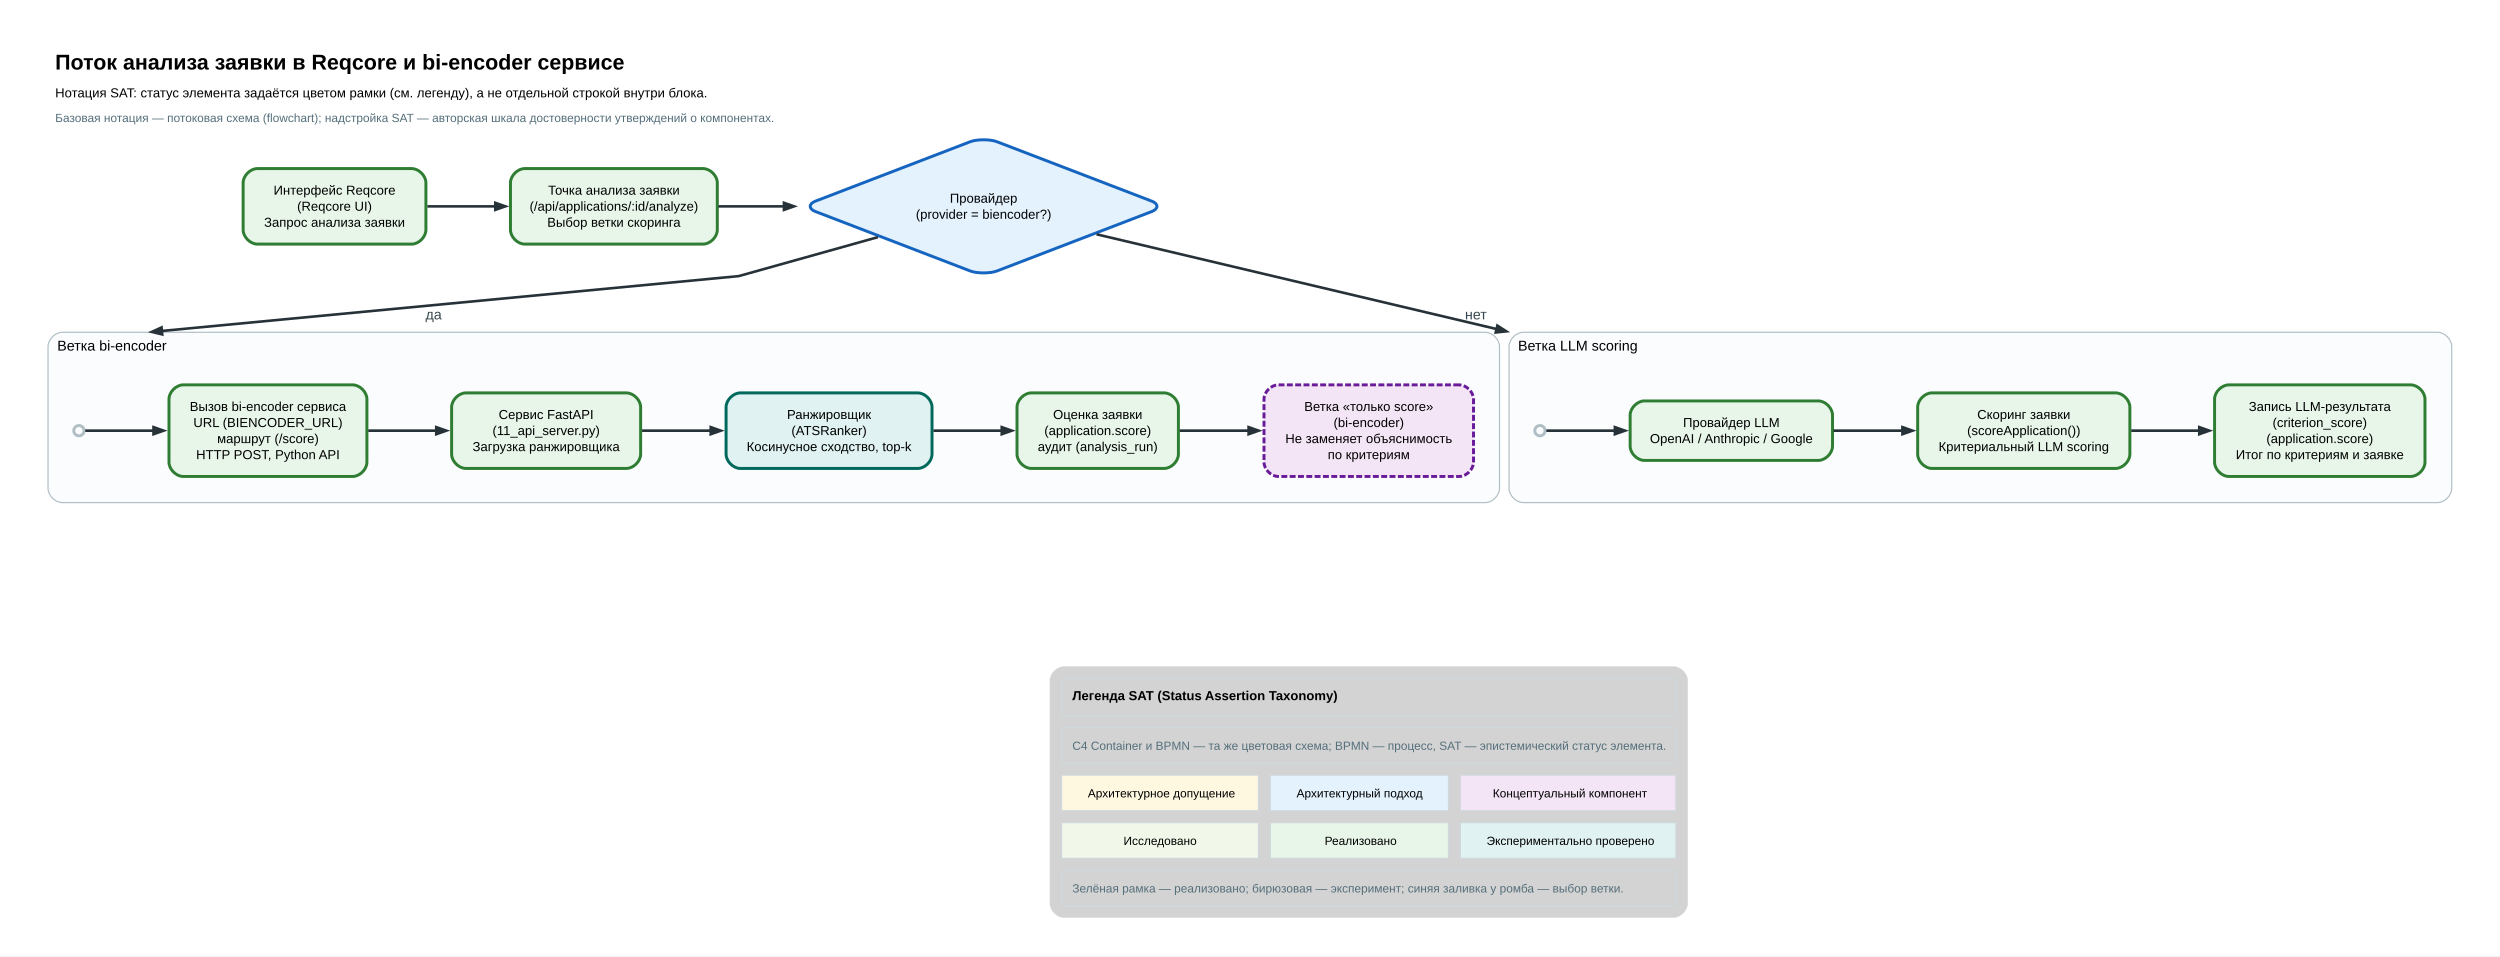
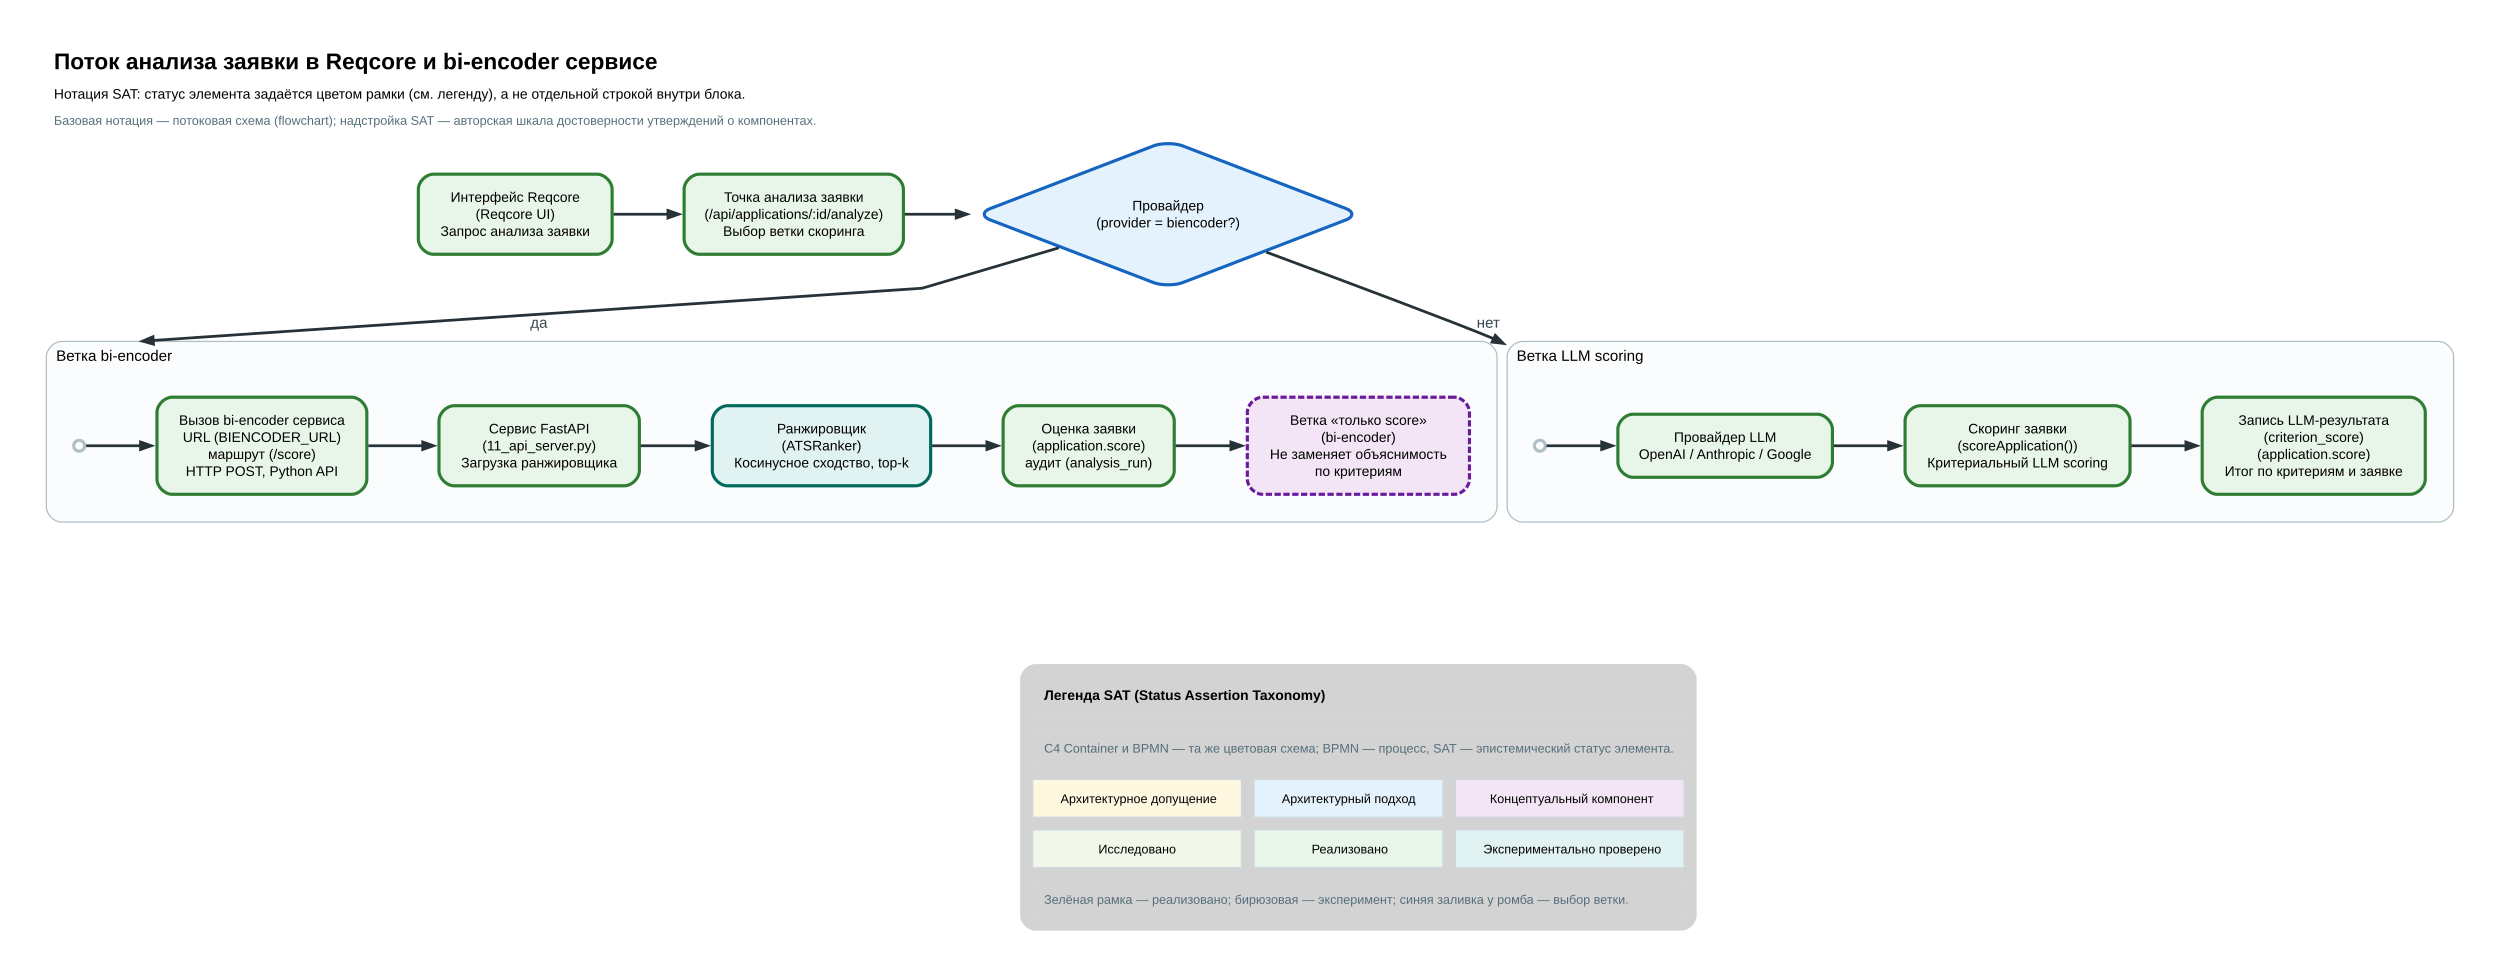
- <svg xmlns="http://www.w3.org/2000/svg" width="2804pt" height="1073pt" viewBox="0.00 0.00 2804.00 1073.00">
-   <g id="graph0" class="graph" transform="scale(1.33333 1.33333) rotate(0) translate(32.4 772.02)">
-     <polygon fill="#ffffff" stroke="none" points="-32.4,32.4 -32.4,-772.02 2070.4,-772.02 2070.4,32.4 -32.4,32.4" />
-     <text xml:space="preserve" text-anchor="start" x="14" y="-713.52" font-family="Arial" font-weight="bold" font-size="18.00">Поток анализа заявки в Reqcore и bi-encoder сервисе</text>
-     <text xml:space="preserve" text-anchor="start" x="14" y="-690.12" font-family="Arial" font-size="11.00">Нотация SAT: статус элемента задаётся цветом рамки (см. легенду), а не отдельной строкой внутри блока.</text>
-     <text xml:space="preserve" text-anchor="start" x="14" y="-669.37" font-family="Arial" font-size="10.00" fill="#546e7a">Базовая нотация — потоковая схема (flowchart); надстройка SAT — авторская шкала достоверности утверждений о компонентах.</text>
+ <svg xmlns="http://www.w3.org/2000/svg" width="960pt" height="371pt" viewBox="0.00 0.00 960.00 371.00">
+   <g id="graph0" class="graph" transform="scale(0.483969 0.483969) rotate(0) translate(28.8 738.42)">
+     <polygon fill="#ffffff" stroke="none" points="-28.8,28.8 -28.8,-738.42 1954.8,-738.42 1954.8,28.8 -28.8,28.8" />
+     <text xml:space="preserve" text-anchor="start" x="14" y="-683.52" font-family="Arial" font-weight="bold" font-size="18.00">Поток анализа заявки в Reqcore и bi-encoder сервисе</text>
+     <text xml:space="preserve" text-anchor="start" x="14" y="-660.12" font-family="Arial" font-size="11.00">Нотация SAT: статус элемента задаётся цветом рамки (см. легенду), а не отдельной строкой внутри блока.</text>
+     <text xml:space="preserve" text-anchor="start" x="14" y="-639.37" font-family="Arial" font-size="10.00" fill="#546e7a">Базовая нотация — потоковая схема (flowchart); надстройка SAT — авторская шкала достоверности утверждений о компонентах.</text>
    <g id="clust2" class="cluster">
-       <path fill="#fafcfd" stroke="#b0bec5" d="M20,-349.22C20,-349.22 1217,-349.22 1217,-349.22 1223,-349.22 1229,-355.22 1229,-361.22 1229,-361.22 1229,-480.51 1229,-480.51 1229,-486.51 1223,-492.51 1217,-492.51 1217,-492.51 20,-492.51 20,-492.51 14,-492.51 8,-486.51 8,-480.51 8,-480.51 8,-361.22 8,-361.22 8,-355.22 14,-349.22 20,-349.22" />
-       <text xml:space="preserve" text-anchor="middle" x="61.75" y="-477.11" font-family="Arial" font-size="12.00">Ветка bi-encoder</text>
+       <path fill="#fafcfd" stroke="#b0bec5" d="M20,-324.22C20,-324.22 1147,-324.22 1147,-324.22 1153,-324.22 1159,-330.22 1159,-336.22 1159,-336.22 1159,-455.51 1159,-455.51 1159,-461.51 1153,-467.51 1147,-467.51 1147,-467.51 20,-467.51 20,-467.51 14,-467.51 8,-461.51 8,-455.51 8,-455.51 8,-336.22 8,-336.22 8,-330.22 14,-324.22 20,-324.22" />
+       <text xml:space="preserve" text-anchor="middle" x="61.75" y="-452.11" font-family="Arial" font-size="12.00">Ветка bi-encoder</text>
    </g>
    <g id="clust4" class="cluster">
-       <path fill="#fafcfd" stroke="#b0bec5" d="M1249,-349.22C1249,-349.22 2018,-349.22 2018,-349.22 2024,-349.22 2030,-355.22 2030,-361.22 2030,-361.22 2030,-480.51 2030,-480.51 2030,-486.51 2024,-492.51 2018,-492.51 2018,-492.51 1249,-492.51 1249,-492.51 1243,-492.51 1237,-486.51 1237,-480.51 1237,-480.51 1237,-361.22 1237,-361.22 1237,-355.22 1243,-349.22 1249,-349.22" />
-       <text xml:space="preserve" text-anchor="middle" x="1294.88" y="-477.11" font-family="Arial" font-size="12.00">Ветка LLM scoring</text>
+       <path fill="#fafcfd" stroke="#b0bec5" d="M1179,-324.22C1179,-324.22 1906,-324.22 1906,-324.22 1912,-324.22 1918,-330.22 1918,-336.22 1918,-336.22 1918,-455.51 1918,-455.51 1918,-461.51 1912,-467.51 1906,-467.51 1906,-467.51 1179,-467.51 1179,-467.51 1173,-467.51 1167,-461.51 1167,-455.51 1167,-455.51 1167,-336.22 1167,-336.22 1167,-330.22 1173,-324.22 1179,-324.22" />
+       <text xml:space="preserve" text-anchor="middle" x="1224.88" y="-452.11" font-family="Arial" font-size="12.00">Ветка LLM scoring</text>
    </g>
    <g id="node1" class="node">
-       <path fill="#e8f5e9" stroke="#2e7d32" stroke-width="2.5" d="M313.88,-630.21C313.88,-630.21 184.12,-630.21 184.12,-630.21 178.12,-630.21 172.12,-624.21 172.12,-618.21 172.12,-618.21 172.12,-578.67 172.12,-578.67 172.12,-572.67 178.12,-566.67 184.12,-566.67 184.12,-566.67 313.88,-566.67 313.88,-566.67 319.88,-566.67 325.88,-572.67 325.88,-578.67 325.88,-578.67 325.88,-618.21 325.88,-618.21 325.88,-624.21 319.88,-630.21 313.88,-630.21" />
-       <text xml:space="preserve" text-anchor="middle" x="249" y="-608.24" font-family="Arial" font-size="11.00">Интерфейс Reqcore</text>
-       <text xml:space="preserve" text-anchor="middle" x="249" y="-594.74" font-family="Arial" font-size="11.00">(Reqcore UI)</text>
-       <text xml:space="preserve" text-anchor="middle" x="249" y="-581.24" font-family="Arial" font-size="11.00">Запрос анализа заявки</text>
+       <path fill="#e8f5e9" stroke="#2e7d32" stroke-width="2.5" d="M444.88,-600.21C444.88,-600.21 315.12,-600.21 315.12,-600.21 309.12,-600.21 303.12,-594.21 303.12,-588.21 303.12,-588.21 303.12,-548.67 303.12,-548.67 303.12,-542.67 309.12,-536.67 315.12,-536.67 315.12,-536.67 444.88,-536.67 444.88,-536.67 450.88,-536.67 456.88,-542.67 456.88,-548.67 456.88,-548.67 456.88,-588.21 456.88,-588.21 456.88,-594.21 450.88,-600.21 444.88,-600.21" />
+       <text xml:space="preserve" text-anchor="middle" x="380" y="-578.24" font-family="Arial" font-size="11.00">Интерфейс Reqcore</text>
+       <text xml:space="preserve" text-anchor="middle" x="380" y="-564.74" font-family="Arial" font-size="11.00">(Reqcore UI)</text>
+       <text xml:space="preserve" text-anchor="middle" x="380" y="-551.24" font-family="Arial" font-size="11.00">Запрос анализа заявки</text>
    </g>
    <g id="node2" class="node">
-       <path fill="#e8f5e9" stroke="#2e7d32" stroke-width="2.5" d="M559,-630.21C559,-630.21 409,-630.21 409,-630.21 403,-630.21 397,-624.21 397,-618.21 397,-618.21 397,-578.67 397,-578.67 397,-572.67 403,-566.67 409,-566.67 409,-566.67 559,-566.67 559,-566.67 565,-566.67 571,-572.67 571,-578.67 571,-578.67 571,-618.21 571,-618.21 571,-624.21 565,-630.21 559,-630.21" />
-       <text xml:space="preserve" text-anchor="middle" x="484" y="-608.24" font-family="Arial" font-size="11.00">Точка анализа заявки</text>
-       <text xml:space="preserve" text-anchor="middle" x="484" y="-594.74" font-family="Arial" font-size="11.00">(/api/applications/:id/analyze)</text>
-       <text xml:space="preserve" text-anchor="middle" x="484" y="-581.24" font-family="Arial" font-size="11.00">Выбор ветки скоринга</text>
+       <path fill="#e8f5e9" stroke="#2e7d32" stroke-width="2.5" d="M676,-600.21C676,-600.21 526,-600.21 526,-600.21 520,-600.21 514,-594.21 514,-588.21 514,-588.21 514,-548.67 514,-548.67 514,-542.67 520,-536.67 526,-536.67 526,-536.67 676,-536.67 676,-536.67 682,-536.67 688,-542.67 688,-548.67 688,-548.67 688,-588.21 688,-588.21 688,-594.21 682,-600.21 676,-600.21" />
+       <text xml:space="preserve" text-anchor="middle" x="601" y="-578.24" font-family="Arial" font-size="11.00">Точка анализа заявки</text>
+       <text xml:space="preserve" text-anchor="middle" x="601" y="-564.74" font-family="Arial" font-size="11.00">(/api/applications/:id/analyze)</text>
+       <text xml:space="preserve" text-anchor="middle" x="601" y="-551.24" font-family="Arial" font-size="11.00">Выбор ветки скоринга</text>
    </g>
    <g id="edge1" class="edge">
-       <path fill="none" stroke="#263238" stroke-width="2.2" d="M327.11,-598.44C327.26,-598.44 327.33,-598.44 327.33,-598.44 327.33,-598.44 361.06,-598.44 384.25,-598.44" />
-       <polygon fill="#263238" stroke="#263238" stroke-width="2.2" points="384.23,-601.42 392.73,-598.44 384.23,-595.47 384.23,-601.42" />
+       <path fill="none" stroke="#263238" stroke-width="2.2" d="M458.05,-568.44C466.5,-568.44 485.58,-568.44 501.58,-568.44" />
+       <polygon fill="#263238" stroke="#263238" stroke-width="2.2" points="501.17,-571.42 509.67,-568.44 501.17,-565.47 501.17,-571.42" />
    </g>
    <g id="node3" class="node">
-       <path fill="#e3f2fd" stroke="#1565c0" stroke-width="2.5" d="M783.8,-652.82C783.8,-652.82 653.38,-602.74 653.38,-602.74 647.78,-600.59 647.78,-596.29 653.38,-594.14 653.38,-594.14 783.8,-544.06 783.8,-544.06 789.4,-541.91 800.6,-541.91 806.2,-544.06 806.2,-544.06 936.62,-594.14 936.62,-594.14 942.22,-596.29 942.22,-600.59 936.62,-602.74 936.62,-602.74 806.2,-652.82 806.2,-652.82 800.6,-654.97 789.4,-654.97 783.8,-652.82" />
-       <text xml:space="preserve" text-anchor="middle" x="795" y="-601.49" font-family="Arial" font-size="11.00">Провайдер</text>
-       <text xml:space="preserve" text-anchor="middle" x="795" y="-587.99" font-family="Arial" font-size="11.00">(provider = biencoder?)</text>
+       <path fill="#e3f2fd" stroke="#1565c0" stroke-width="2.5" d="M886.8,-622.82C886.8,-622.82 756.38,-572.74 756.38,-572.74 750.78,-570.59 750.78,-566.29 756.38,-564.14 756.38,-564.14 886.8,-514.06 886.8,-514.06 892.4,-511.91 903.6,-511.91 909.2,-514.06 909.2,-514.06 1039.62,-564.14 1039.62,-564.14 1045.22,-566.29 1045.22,-570.59 1039.62,-572.74 1039.62,-572.74 909.2,-622.82 909.2,-622.82 903.6,-624.97 892.4,-624.97 886.8,-622.82" />
+       <text xml:space="preserve" text-anchor="middle" x="898" y="-571.49" font-family="Arial" font-size="11.00">Провайдер</text>
+       <text xml:space="preserve" text-anchor="middle" x="898" y="-557.99" font-family="Arial" font-size="11.00">(provider = biencoder?)</text>
    </g>
    <g id="edge2" class="edge">
-       <path fill="none" stroke="#263238" stroke-width="2.2" d="M571.92,-598.44C581.39,-598.44 587.67,-598.44 587.67,-598.44 587.67,-598.44 606,-598.44 627.24,-598.44" />
-       <polygon fill="#263238" stroke="#263238" stroke-width="2.2" points="627.06,-601.42 635.56,-598.44 627.06,-595.47 627.06,-601.42" />
+       <path fill="none" stroke="#263238" stroke-width="2.2" d="M689.03,-568.44C695.76,-568.44 700,-568.44 700,-568.44 700,-568.44 713.33,-568.44 730.2,-568.44" />
+       <polygon fill="#263238" stroke="#263238" stroke-width="2.2" points="729.87,-571.42 738.37,-568.44 729.87,-565.47 729.87,-571.42" />
    </g>
    <g id="node4" class="node">
-       <ellipse fill="#fafcfd" stroke="#b0bec5" stroke-width="2.5" cx="34" cy="-409.74" rx="4.32" ry="4.32" />
+       <ellipse fill="#fafcfd" stroke="#b0bec5" stroke-width="2.5" cx="34" cy="-384.74" rx="4.32" ry="4.32" />
    </g>
    <g id="edge11" class="edge">
-       <path fill="none" stroke="#263238" stroke-width="2.2" d="M706.14,-572.56C650.39,-556.95 589,-539.76 589,-539.76 589,-539.76 177.29,-500.62 103.31,-493.59" />
-       <polygon fill="#263238" stroke="#263238" stroke-width="2.2" points="104.06,-490.67 95.31,-492.83 103.5,-496.59 104.06,-490.67" />
-       <text xml:space="preserve" text-anchor="middle" x="332.35" y="-503.36" font-family="Arial" font-size="12.00" fill="#37474f">да</text>
+       <path fill="none" stroke="#263238" stroke-width="2.2" d="M811.33,-541.8C759.25,-526.4 703,-509.76 703,-509.76 703,-509.76 177.75,-474.08 92.6,-468.3" />
+       <polygon fill="#263238" stroke="#263238" stroke-width="2.2" points="93,-465.34 84.32,-467.74 92.6,-471.28 93,-465.34" />
+       <text xml:space="preserve" text-anchor="middle" x="398.75" y="-478.36" font-family="Arial" font-size="12.00" fill="#37474f">да</text>
    </g>
    <g id="node10" class="node">
-       <ellipse fill="#fafcfd" stroke="#b0bec5" stroke-width="2.5" cx="1263" cy="-409.74" rx="4.32" ry="4.32" />
+       <ellipse fill="#fafcfd" stroke="#b0bec5" stroke-width="2.5" cx="1193" cy="-384.74" rx="4.32" ry="4.32" />
    </g>
    <g id="edge12" class="edge">
-       <path fill="none" stroke="#263238" stroke-width="2.2" d="M890.03,-574.93C1002.41,-548.31 1180.08,-506.23 1226.57,-495.22" />
-       <polygon fill="#263238" stroke="#263238" stroke-width="2.2" points="1227.17,-498.13 1234.76,-493.28 1225.8,-492.34 1227.17,-498.13" />
-       <text xml:space="preserve" text-anchor="middle" x="1209.11" y="-503.36" font-family="Arial" font-size="12.00" fill="#37474f">нет</text>
+       <path fill="none" stroke="#263238" stroke-width="2.2" d="M975.88,-538.4C1040.79,-514.2 1127.14,-482 1156.63,-469.54" />
+       <polygon fill="#263238" stroke="#263238" stroke-width="2.2" points="1157.67,-472.34 1164.01,-465.94 1155.06,-466.99 1157.67,-472.34" />
+       <text xml:space="preserve" text-anchor="middle" x="1152.08" y="-478.36" font-family="Arial" font-size="12.00" fill="#37474f">нет</text>
    </g>
    <g id="node5" class="node">
-       <path fill="#e8f5e9" stroke="#2e7d32" stroke-width="2.5" d="M264.25,-448.26C264.25,-448.26 121.75,-448.26 121.75,-448.26 115.75,-448.26 109.75,-442.26 109.75,-436.26 109.75,-436.26 109.75,-383.22 109.75,-383.22 109.75,-377.22 115.75,-371.22 121.75,-371.22 121.75,-371.22 264.25,-371.22 264.25,-371.22 270.25,-371.22 276.25,-377.22 276.25,-383.22 276.25,-383.22 276.25,-436.26 276.25,-436.26 276.25,-442.26 270.25,-448.26 264.25,-448.26" />
-       <text xml:space="preserve" text-anchor="middle" x="193" y="-426.29" font-family="Arial" font-size="11.00">Вызов bi-encoder сервиса</text>
-       <text xml:space="preserve" text-anchor="middle" x="193" y="-412.79" font-family="Arial" font-size="11.00">URL (BIENCODER_URL)</text>
-       <text xml:space="preserve" text-anchor="middle" x="193" y="-399.29" font-family="Arial" font-size="11.00">маршрут (/score)</text>
-       <text xml:space="preserve" text-anchor="middle" x="193" y="-385.79" font-family="Arial" font-size="11.00">HTTP POST, Python API</text>
+       <path fill="#e8f5e9" stroke="#2e7d32" stroke-width="2.5" d="M250.25,-423.26C250.25,-423.26 107.75,-423.26 107.75,-423.26 101.75,-423.26 95.75,-417.26 95.75,-411.26 95.75,-411.26 95.75,-358.22 95.75,-358.22 95.75,-352.22 101.75,-346.22 107.75,-346.22 107.75,-346.22 250.25,-346.22 250.25,-346.22 256.25,-346.22 262.25,-352.22 262.25,-358.22 262.25,-358.22 262.25,-411.26 262.25,-411.26 262.25,-417.26 256.25,-423.26 250.25,-423.26" />
+       <text xml:space="preserve" text-anchor="middle" x="179" y="-401.29" font-family="Arial" font-size="11.00">Вызов bi-encoder сервиса</text>
+       <text xml:space="preserve" text-anchor="middle" x="179" y="-387.79" font-family="Arial" font-size="11.00">URL (BIENCODER_URL)</text>
+       <text xml:space="preserve" text-anchor="middle" x="179" y="-374.29" font-family="Arial" font-size="11.00">маршрут (/score)</text>
+       <text xml:space="preserve" text-anchor="middle" x="179" y="-360.79" font-family="Arial" font-size="11.00">HTTP POST, Python API</text>
    </g>
    <g id="edge3" class="edge">
-       <path fill="none" stroke="#263238" stroke-width="2.2" d="M39.28,-409.74C52.68,-409.74 87,-409.74 87,-409.74 87,-409.74 91.16,-409.74 97.16,-409.74" />
-       <polygon fill="#263238" stroke="#263238" stroke-width="2.2" points="96.73,-412.72 105.23,-409.74 96.73,-406.77 96.73,-412.72" />
+       <path fill="none" stroke="#263238" stroke-width="2.2" d="M39.54,-384.74C52.24,-384.74 82.33,-384.74 82.33,-384.74 82.33,-384.74 82.52,-384.74 82.86,-384.74" />
+       <polygon fill="#263238" stroke="#263238" stroke-width="2.2" points="82.7,-387.72 91.2,-384.74 82.7,-381.77 82.7,-387.72" />
    </g>
    <g id="node6" class="node">
-       <path fill="#e8f5e9" stroke="#2e7d32" stroke-width="2.5" d="M494.5,-441.51C494.5,-441.51 359.5,-441.51 359.5,-441.51 353.5,-441.51 347.5,-435.51 347.5,-429.51 347.5,-429.51 347.5,-389.97 347.5,-389.97 347.5,-383.97 353.5,-377.97 359.5,-377.97 359.5,-377.97 494.5,-377.97 494.5,-377.97 500.5,-377.97 506.5,-383.97 506.5,-389.97 506.5,-389.97 506.5,-429.51 506.5,-429.51 506.5,-435.51 500.5,-441.51 494.5,-441.51" />
-       <text xml:space="preserve" text-anchor="middle" x="427" y="-419.54" font-family="Arial" font-size="11.00">Сервис FastAPI</text>
-       <text xml:space="preserve" text-anchor="middle" x="427" y="-406.04" font-family="Arial" font-size="11.00">(11_api_server.py)</text>
-       <text xml:space="preserve" text-anchor="middle" x="427" y="-392.54" font-family="Arial" font-size="11.00">Загрузка ранжировщика</text>
+       <path fill="#e8f5e9" stroke="#2e7d32" stroke-width="2.5" d="M466.5,-416.51C466.5,-416.51 331.5,-416.51 331.5,-416.51 325.5,-416.51 319.5,-410.51 319.5,-404.51 319.5,-404.51 319.5,-364.97 319.5,-364.97 319.5,-358.97 325.5,-352.97 331.5,-352.97 331.5,-352.97 466.5,-352.97 466.5,-352.97 472.5,-352.97 478.5,-358.97 478.5,-364.97 478.5,-364.97 478.5,-404.51 478.5,-404.51 478.5,-410.51 472.5,-416.51 466.5,-416.51" />
+       <text xml:space="preserve" text-anchor="middle" x="399" y="-394.54" font-family="Arial" font-size="11.00">Сервис FastAPI</text>
+       <text xml:space="preserve" text-anchor="middle" x="399" y="-381.04" font-family="Arial" font-size="11.00">(11_api_server.py)</text>
+       <text xml:space="preserve" text-anchor="middle" x="399" y="-367.54" font-family="Arial" font-size="11.00">Загрузка ранжировщика</text>
    </g>
    <g id="edge4" class="edge">
-       <path fill="none" stroke="#263238" stroke-width="2.2" d="M277.38,-409.74C289.81,-409.74 317.55,-409.74 334.62,-409.74" />
-       <polygon fill="#263238" stroke="#263238" stroke-width="2.2" points="334.57,-412.72 343.07,-409.74 334.57,-406.77 334.57,-412.72" />
+       <path fill="none" stroke="#263238" stroke-width="2.2" d="M263.47,-384.74C275.01,-384.74 293.24,-384.74 306.99,-384.74" />
+       <polygon fill="#263238" stroke="#263238" stroke-width="2.2" points="306.6,-387.72 315.1,-384.74 306.6,-381.77 306.6,-387.72" />
    </g>
    <g id="node7" class="node">
-       <path fill="#e0f2f1" stroke="#00695c" stroke-width="2.5" d="M739.62,-441.51C739.62,-441.51 590.38,-441.51 590.38,-441.51 584.38,-441.51 578.38,-435.51 578.38,-429.51 578.38,-429.51 578.38,-389.97 578.38,-389.97 578.38,-383.97 584.38,-377.97 590.38,-377.97 590.38,-377.97 739.62,-377.97 739.62,-377.97 745.62,-377.97 751.62,-383.97 751.62,-389.97 751.62,-389.97 751.62,-429.51 751.62,-429.51 751.62,-435.51 745.62,-441.51 739.62,-441.51" />
-       <text xml:space="preserve" text-anchor="middle" x="665" y="-419.54" font-family="Arial" font-size="11.00">Ранжировщик</text>
-       <text xml:space="preserve" text-anchor="middle" x="665" y="-406.04" font-family="Arial" font-size="11.00">(ATSRanker)</text>
-       <text xml:space="preserve" text-anchor="middle" x="665" y="-392.54" font-family="Arial" font-size="11.00">Косинусное сходство, top-k</text>
+       <path fill="#e0f2f1" stroke="#00695c" stroke-width="2.5" d="M697.62,-416.51C697.62,-416.51 548.38,-416.51 548.38,-416.51 542.38,-416.51 536.38,-410.51 536.38,-404.51 536.38,-404.51 536.38,-364.97 536.38,-364.97 536.38,-358.97 542.38,-352.97 548.38,-352.97 548.38,-352.97 697.62,-352.97 697.62,-352.97 703.62,-352.97 709.62,-358.97 709.62,-364.97 709.62,-364.97 709.62,-404.51 709.62,-404.51 709.62,-410.51 703.62,-416.51 697.62,-416.51" />
+       <text xml:space="preserve" text-anchor="middle" x="623" y="-394.54" font-family="Arial" font-size="11.00">Ранжировщик</text>
+       <text xml:space="preserve" text-anchor="middle" x="623" y="-381.04" font-family="Arial" font-size="11.00">(ATSRanker)</text>
+       <text xml:space="preserve" text-anchor="middle" x="623" y="-367.54" font-family="Arial" font-size="11.00">Косинусное сходство, top-k</text>
    </g>
    <g id="edge5" class="edge">
-       <path fill="none" stroke="#263238" stroke-width="2.2" d="M507.71,-409.74C514.49,-409.74 544.86,-409.74 565.63,-409.74" />
-       <polygon fill="#263238" stroke="#263238" stroke-width="2.2" points="565.46,-412.72 573.96,-409.74 565.46,-406.77 565.46,-412.72" />
+       <path fill="none" stroke="#263238" stroke-width="2.2" d="M479.53,-384.74C488.97,-384.74 508.07,-384.74 523.76,-384.74" />
+       <polygon fill="#263238" stroke="#263238" stroke-width="2.2" points="523.53,-387.72 532.03,-384.74 523.53,-381.77 523.53,-387.72" />
    </g>
    <g id="node8" class="node">
-       <path fill="#e8f5e9" stroke="#2e7d32" stroke-width="2.5" d="M946.88,-441.51C946.88,-441.51 835.12,-441.51 835.12,-441.51 829.12,-441.51 823.12,-435.51 823.12,-429.51 823.12,-429.51 823.12,-389.97 823.12,-389.97 823.12,-383.97 829.12,-377.97 835.12,-377.97 835.12,-377.97 946.88,-377.97 946.88,-377.97 952.88,-377.97 958.88,-383.97 958.88,-389.97 958.88,-389.97 958.88,-429.51 958.88,-429.51 958.88,-435.51 952.88,-441.51 946.88,-441.51" />
-       <text xml:space="preserve" text-anchor="middle" x="891" y="-419.54" font-family="Arial" font-size="11.00">Оценка заявки</text>
-       <text xml:space="preserve" text-anchor="middle" x="891" y="-406.04" font-family="Arial" font-size="11.00">(application.score)</text>
-       <text xml:space="preserve" text-anchor="middle" x="891" y="-392.54" font-family="Arial" font-size="11.00">аудит (analysis_run)</text>
+       <path fill="#e8f5e9" stroke="#2e7d32" stroke-width="2.5" d="M890.88,-416.51C890.88,-416.51 779.12,-416.51 779.12,-416.51 773.12,-416.51 767.12,-410.51 767.12,-404.51 767.12,-404.51 767.12,-364.97 767.12,-364.97 767.12,-358.97 773.12,-352.97 779.12,-352.97 779.12,-352.97 890.88,-352.97 890.88,-352.97 896.88,-352.97 902.88,-358.97 902.88,-364.97 902.88,-364.97 902.88,-404.51 902.88,-404.51 902.88,-410.51 896.88,-416.51 890.88,-416.51" />
+       <text xml:space="preserve" text-anchor="middle" x="835" y="-394.54" font-family="Arial" font-size="11.00">Оценка заявки</text>
+       <text xml:space="preserve" text-anchor="middle" x="835" y="-381.04" font-family="Arial" font-size="11.00">(application.score)</text>
+       <text xml:space="preserve" text-anchor="middle" x="835" y="-367.54" font-family="Arial" font-size="11.00">аудит (analysis_run)</text>
    </g>
    <g id="edge6" class="edge">
-       <path fill="none" stroke="#263238" stroke-width="2.2" d="M752.77,-409.74C768.49,-409.74 795.04,-409.74 810.58,-409.74" />
-       <polygon fill="#263238" stroke="#263238" stroke-width="2.2" points="810.26,-412.72 818.76,-409.74 810.26,-406.77 810.26,-412.72" />
+       <path fill="none" stroke="#263238" stroke-width="2.2" d="M710.77,-384.74C724.33,-384.74 742.83,-384.74 754.63,-384.74" />
+       <polygon fill="#263238" stroke="#263238" stroke-width="2.2" points="754.25,-387.72 762.75,-384.74 754.25,-381.77 754.25,-387.72" />
    </g>
    <g id="node9" class="node">
-       <path fill="#f3e5f5" stroke="#6a1b9a" stroke-width="2.5" stroke-dasharray="5,2" d="M1195.12,-448.26C1195.12,-448.26 1042.88,-448.26 1042.88,-448.26 1036.88,-448.26 1030.88,-442.26 1030.88,-436.26 1030.88,-436.26 1030.88,-383.22 1030.88,-383.22 1030.88,-377.22 1036.88,-371.22 1042.88,-371.22 1042.88,-371.22 1195.12,-371.22 1195.12,-371.22 1201.12,-371.22 1207.12,-377.22 1207.12,-383.22 1207.12,-383.22 1207.12,-436.26 1207.12,-436.26 1207.12,-442.26 1201.12,-448.26 1195.12,-448.26" />
-       <text xml:space="preserve" text-anchor="middle" x="1119" y="-426.29" font-family="Arial" font-size="11.00">Ветка «только score»</text>
-       <text xml:space="preserve" text-anchor="middle" x="1119" y="-412.79" font-family="Arial" font-size="11.00">(bi-encoder)</text>
-       <text xml:space="preserve" text-anchor="middle" x="1119" y="-399.29" font-family="Arial" font-size="11.00">Не заменяет объяснимость</text>
-       <text xml:space="preserve" text-anchor="middle" x="1119" y="-385.79" font-family="Arial" font-size="11.00">по критериям</text>
+       <path fill="#f3e5f5" stroke="#6a1b9a" stroke-width="2.5" stroke-dasharray="5,2" d="M1125.12,-423.26C1125.12,-423.26 972.88,-423.26 972.88,-423.26 966.88,-423.26 960.88,-417.26 960.88,-411.26 960.88,-411.26 960.88,-358.22 960.88,-358.22 960.88,-352.22 966.88,-346.22 972.88,-346.22 972.88,-346.22 1125.12,-346.22 1125.12,-346.22 1131.12,-346.22 1137.12,-352.22 1137.12,-358.22 1137.12,-358.22 1137.12,-411.26 1137.12,-411.26 1137.12,-417.26 1131.12,-423.26 1125.12,-423.26" />
+       <text xml:space="preserve" text-anchor="middle" x="1049" y="-401.29" font-family="Arial" font-size="11.00">Ветка «только score»</text>
+       <text xml:space="preserve" text-anchor="middle" x="1049" y="-387.79" font-family="Arial" font-size="11.00">(bi-encoder)</text>
+       <text xml:space="preserve" text-anchor="middle" x="1049" y="-374.29" font-family="Arial" font-size="11.00">Не заменяет объяснимость</text>
+       <text xml:space="preserve" text-anchor="middle" x="1049" y="-360.79" font-family="Arial" font-size="11.00">по критериям</text>
    </g>
    <g id="edge7" class="edge">
-       <path fill="none" stroke="#263238" stroke-width="2.2" d="M959.99,-409.74C964.33,-409.74 967,-409.74 967,-409.74 967,-409.74 995.91,-409.74 1018.07,-409.74" />
-       <polygon fill="#263238" stroke="#263238" stroke-width="2.2" points="1017.93,-412.72 1026.43,-409.74 1017.93,-406.77 1017.93,-412.72" />
+       <path fill="none" stroke="#263238" stroke-width="2.2" d="M903.96,-384.74C905.48,-384.74 906.33,-384.74 906.33,-384.74 906.33,-384.74 928.42,-384.74 948.01,-384.74" />
+       <polygon fill="#263238" stroke="#263238" stroke-width="2.2" points="947.84,-387.72 956.34,-384.74 947.84,-381.77 947.84,-387.72" />
    </g>
    <g id="node11" class="node">
-       <path fill="#e8f5e9" stroke="#2e7d32" stroke-width="2.5" d="M1497.12,-434.76C1497.12,-434.76 1350.88,-434.76 1350.88,-434.76 1344.88,-434.76 1338.88,-428.76 1338.88,-422.76 1338.88,-422.76 1338.88,-396.72 1338.88,-396.72 1338.88,-390.72 1344.88,-384.72 1350.88,-384.72 1350.88,-384.72 1497.12,-384.72 1497.12,-384.72 1503.12,-384.72 1509.12,-390.72 1509.12,-396.72 1509.12,-396.72 1509.12,-422.76 1509.12,-422.76 1509.12,-428.76 1503.12,-434.76 1497.12,-434.76" />
-       <text xml:space="preserve" text-anchor="middle" x="1424" y="-412.79" font-family="Arial" font-size="11.00">Провайдер LLM</text>
-       <text xml:space="preserve" text-anchor="middle" x="1424" y="-399.29" font-family="Arial" font-size="11.00">OpenAI / Anthropic / Google</text>
+       <path fill="#e8f5e9" stroke="#2e7d32" stroke-width="2.5" d="M1413.12,-409.76C1413.12,-409.76 1266.88,-409.76 1266.88,-409.76 1260.88,-409.76 1254.88,-403.76 1254.88,-397.76 1254.88,-397.76 1254.88,-371.72 1254.88,-371.72 1254.88,-365.72 1260.88,-359.72 1266.88,-359.72 1266.88,-359.72 1413.12,-359.72 1413.12,-359.72 1419.12,-359.72 1425.12,-365.72 1425.12,-371.72 1425.12,-371.72 1425.12,-397.76 1425.12,-397.76 1425.12,-403.76 1419.12,-409.76 1413.12,-409.76" />
+       <text xml:space="preserve" text-anchor="middle" x="1340" y="-387.79" font-family="Arial" font-size="11.00">Провайдер LLM</text>
+       <text xml:space="preserve" text-anchor="middle" x="1340" y="-374.29" font-family="Arial" font-size="11.00">OpenAI / Anthropic / Google</text>
    </g>
    <g id="edge8" class="edge">
-       <path fill="none" stroke="#263238" stroke-width="2.2" d="M1268.34,-409.74C1281.92,-409.74 1316.67,-409.74 1316.67,-409.74 1316.67,-409.74 1320.54,-409.74 1326.2,-409.74" />
-       <polygon fill="#263238" stroke="#263238" stroke-width="2.2" points="1326.05,-412.72 1334.55,-409.74 1326.05,-406.77 1326.05,-412.72" />
+       <path fill="none" stroke="#263238" stroke-width="2.2" d="M1198.24,-384.74C1210.88,-384.74 1242,-384.74 1242,-384.74 1242,-384.74 1242.02,-384.74 1242.06,-384.74" />
+       <polygon fill="#263238" stroke="#263238" stroke-width="2.2" points="1242.03,-387.72 1250.53,-384.74 1242.03,-381.77 1242.03,-387.72" />
    </g>
    <g id="node12" class="node">
-       <path fill="#e8f5e9" stroke="#2e7d32" stroke-width="2.5" d="M1747.25,-441.51C1747.25,-441.51 1592.75,-441.51 1592.75,-441.51 1586.75,-441.51 1580.75,-435.51 1580.75,-429.51 1580.75,-429.51 1580.75,-389.97 1580.75,-389.97 1580.75,-383.97 1586.75,-377.97 1592.75,-377.97 1592.75,-377.97 1747.25,-377.97 1747.25,-377.97 1753.25,-377.97 1759.25,-383.97 1759.25,-389.97 1759.25,-389.97 1759.25,-429.51 1759.25,-429.51 1759.25,-435.51 1753.25,-441.51 1747.25,-441.51" />
-       <text xml:space="preserve" text-anchor="middle" x="1670" y="-419.54" font-family="Arial" font-size="11.00">Скоринг заявки</text>
-       <text xml:space="preserve" text-anchor="middle" x="1670" y="-406.04" font-family="Arial" font-size="11.00">(scoreApplication())</text>
-       <text xml:space="preserve" text-anchor="middle" x="1670" y="-392.54" font-family="Arial" font-size="11.00">Критериальный LLM scoring</text>
+       <path fill="#e8f5e9" stroke="#2e7d32" stroke-width="2.5" d="M1649.25,-416.51C1649.25,-416.51 1494.75,-416.51 1494.75,-416.51 1488.75,-416.51 1482.75,-410.51 1482.75,-404.51 1482.75,-404.51 1482.75,-364.97 1482.75,-364.97 1482.75,-358.97 1488.75,-352.97 1494.75,-352.97 1494.75,-352.97 1649.25,-352.97 1649.25,-352.97 1655.25,-352.97 1661.25,-358.97 1661.25,-364.97 1661.25,-364.97 1661.25,-404.51 1661.25,-404.51 1661.25,-410.51 1655.25,-416.51 1649.25,-416.51" />
+       <text xml:space="preserve" text-anchor="middle" x="1572" y="-394.54" font-family="Arial" font-size="11.00">Скоринг заявки</text>
+       <text xml:space="preserve" text-anchor="middle" x="1572" y="-381.04" font-family="Arial" font-size="11.00">(scoreApplication())</text>
+       <text xml:space="preserve" text-anchor="middle" x="1572" y="-367.54" font-family="Arial" font-size="11.00">Критериальный LLM scoring</text>
    </g>
    <g id="edge9" class="edge">
-       <path fill="none" stroke="#263238" stroke-width="2.2" d="M1509.96,-409.74C1520.25,-409.74 1548.43,-409.74 1567.94,-409.74" />
-       <polygon fill="#263238" stroke="#263238" stroke-width="2.2" points="1567.92,-412.72 1576.42,-409.74 1567.92,-406.77 1567.92,-412.72" />
+       <path fill="none" stroke="#263238" stroke-width="2.2" d="M1426.2,-384.74C1436.8,-384.74 1454.99,-384.74 1469.95,-384.74" />
+       <polygon fill="#263238" stroke="#263238" stroke-width="2.2" points="1469.69,-387.72 1478.19,-384.74 1469.69,-381.77 1469.69,-387.72" />
    </g>
    <g id="node13" class="node">
-       <path fill="#e8f5e9" stroke="#2e7d32" stroke-width="2.5" d="M1995.5,-448.26C1995.5,-448.26 1842.5,-448.26 1842.5,-448.26 1836.5,-448.26 1830.5,-442.26 1830.5,-436.26 1830.5,-436.26 1830.5,-383.22 1830.5,-383.22 1830.5,-377.22 1836.5,-371.22 1842.5,-371.22 1842.5,-371.22 1995.5,-371.22 1995.5,-371.22 2001.5,-371.22 2007.5,-377.22 2007.5,-383.22 2007.5,-383.22 2007.5,-436.26 2007.5,-436.26 2007.5,-442.26 2001.5,-448.26 1995.5,-448.26" />
-       <text xml:space="preserve" text-anchor="middle" x="1919" y="-426.29" font-family="Arial" font-size="11.00">Запись LLM-результата</text>
-       <text xml:space="preserve" text-anchor="middle" x="1919" y="-412.79" font-family="Arial" font-size="11.00">(criterion_score)</text>
-       <text xml:space="preserve" text-anchor="middle" x="1919" y="-399.29" font-family="Arial" font-size="11.00">(application.score)</text>
-       <text xml:space="preserve" text-anchor="middle" x="1919" y="-385.79" font-family="Arial" font-size="11.00">Итог по критериям и заявке</text>
+       <path fill="#e8f5e9" stroke="#2e7d32" stroke-width="2.5" d="M1883.5,-423.26C1883.5,-423.26 1730.5,-423.26 1730.5,-423.26 1724.5,-423.26 1718.5,-417.26 1718.5,-411.26 1718.5,-411.26 1718.5,-358.22 1718.5,-358.22 1718.5,-352.22 1724.5,-346.22 1730.5,-346.22 1730.5,-346.22 1883.5,-346.22 1883.5,-346.22 1889.5,-346.22 1895.5,-352.22 1895.5,-358.22 1895.5,-358.22 1895.5,-411.26 1895.5,-411.26 1895.5,-417.26 1889.5,-423.26 1883.5,-423.26" />
+       <text xml:space="preserve" text-anchor="middle" x="1807" y="-401.29" font-family="Arial" font-size="11.00">Запись LLM-результата</text>
+       <text xml:space="preserve" text-anchor="middle" x="1807" y="-387.79" font-family="Arial" font-size="11.00">(criterion_score)</text>
+       <text xml:space="preserve" text-anchor="middle" x="1807" y="-374.29" font-family="Arial" font-size="11.00">(application.score)</text>
+       <text xml:space="preserve" text-anchor="middle" x="1807" y="-360.79" font-family="Arial" font-size="11.00">Итог по критериям и заявке</text>
    </g>
    <g id="edge10" class="edge">
-       <path fill="none" stroke="#263238" stroke-width="2.2" d="M1760.37,-409.74C1773.14,-409.74 1799.75,-409.74 1817.75,-409.74" />
-       <polygon fill="#263238" stroke="#263238" stroke-width="2.2" points="1817.63,-412.72 1826.13,-409.74 1817.63,-406.77 1817.63,-412.72" />
+       <path fill="none" stroke="#263238" stroke-width="2.2" d="M1662.23,-384.74C1673.7,-384.74 1691.36,-384.74 1705.59,-384.74" />
+       <polygon fill="#263238" stroke="#263238" stroke-width="2.2" points="1705.59,-387.72 1714.09,-384.74 1705.59,-381.77 1705.59,-387.72" />
    </g>
    <g id="node14" class="node">
-       <path fill="lightgrey" stroke="none" stroke-width="2.5" d="M1375.38,-211.5C1375.38,-211.5 862.62,-211.5 862.62,-211.5 856.62,-211.5 850.62,-205.5 850.62,-199.5 850.62,-199.5 850.62,-12 850.62,-12 850.62,-6 856.62,0 862.62,0 862.62,0 1375.38,0 1375.38,0 1381.38,0 1387.38,-6 1387.38,-12 1387.38,-12 1387.38,-199.5 1387.38,-199.5 1387.38,-205.5 1381.38,-211.5 1375.38,-211.5" />
-       <polygon fill="none" stroke="#cfd8dc" points="860.62,-170 860.62,-201.5 1377.38,-201.5 1377.38,-170 860.62,-170" />
-       <text xml:space="preserve" text-anchor="start" x="869.62" y="-183.05" font-family="Arial" font-weight="bold" font-size="11.00">Легенда SAT (Status Assertion Taxonomy)</text>
-       <polygon fill="none" stroke="#cfd8dc" points="860.62,-130 860.62,-160 1377.38,-160 1377.38,-130 860.62,-130" />
-       <text xml:space="preserve" text-anchor="start" x="869.62" y="-141.25" font-family="Arial" font-size="10.00" fill="#546e7a">C4 Container и BPMN — та же цветовая схема; BPMN — процесс, SAT — эпистемический статус элемента.</text>
-       <polygon fill="#fff8e1" stroke="none" points="860.62,-90 860.62,-120 1026.21,-120 1026.21,-90 860.62,-90" />
-       <polygon fill="none" stroke="#cfd8dc" points="860.62,-90 860.62,-120 1026.21,-120 1026.21,-90 860.62,-90" />
-       <text xml:space="preserve" text-anchor="start" x="882.67" y="-101.25" font-family="Arial" font-size="10.00">Архитектурное допущение</text>
-       <polygon fill="#e3f2fd" stroke="none" points="1036.21,-90 1036.21,-120 1186.04,-120 1186.04,-90 1036.21,-90" />
-       <polygon fill="none" stroke="#cfd8dc" points="1036.21,-90 1036.21,-120 1186.04,-120 1186.04,-90 1036.21,-90" />
-       <text xml:space="preserve" text-anchor="start" x="1058.25" y="-101.25" font-family="Arial" font-size="10.00">Архитектурный подход</text>
-       <polygon fill="#f3e5f5" stroke="none" points="1196.04,-90 1196.04,-120 1377.38,-120 1377.38,-90 1196.04,-90" />
-       <polygon fill="none" stroke="#cfd8dc" points="1196.04,-90 1196.04,-120 1377.38,-120 1377.38,-90 1196.04,-90" />
-       <text xml:space="preserve" text-anchor="start" x="1223.33" y="-101.25" font-family="Arial" font-size="10.00">Концептуальный компонент</text>
-       <polygon fill="#f1f8e9" stroke="none" points="860.62,-50 860.62,-80 1026.21,-80 1026.21,-50 860.62,-50" />
-       <polygon fill="none" stroke="#cfd8dc" points="860.62,-50 860.62,-80 1026.21,-80 1026.21,-50 860.62,-50" />
-       <text xml:space="preserve" text-anchor="start" x="912.67" y="-61.25" font-family="Arial" font-size="10.00">Исследовано</text>
-       <polygon fill="#e8f5e9" stroke="none" points="1036.21,-50 1036.21,-80 1186.04,-80 1186.04,-50 1036.21,-50" />
-       <polygon fill="none" stroke="#cfd8dc" points="1036.21,-50 1036.21,-80 1186.04,-80 1186.04,-50 1036.21,-50" />
-       <text xml:space="preserve" text-anchor="start" x="1081.88" y="-61.25" font-family="Arial" font-size="10.00">Реализовано</text>
-       <polygon fill="#e0f2f1" stroke="none" points="1196.04,-50 1196.04,-80 1377.38,-80 1377.38,-50 1196.04,-50" />
-       <polygon fill="none" stroke="#cfd8dc" points="1196.04,-50 1196.04,-80 1377.38,-80 1377.38,-50 1196.04,-50" />
-       <text xml:space="preserve" text-anchor="start" x="1218.08" y="-61.25" font-family="Arial" font-size="10.00">Экспериментально проверено</text>
-       <polygon fill="none" stroke="#cfd8dc" points="860.62,-10 860.62,-40 1377.38,-40 1377.38,-10 860.62,-10" />
-       <text xml:space="preserve" text-anchor="start" x="869.62" y="-21.25" font-family="Arial" font-size="10.00" fill="#546e7a">Зелёная рамка — реализовано; бирюзовая — эксперимент; синяя заливка у ромба — выбор ветки.</text>
+       <path fill="lightgrey" stroke="none" stroke-width="2.5" d="M1305.38,-211.5C1305.38,-211.5 792.62,-211.5 792.62,-211.5 786.62,-211.5 780.62,-205.5 780.62,-199.5 780.62,-199.5 780.62,-12 780.62,-12 780.62,-6 786.62,0 792.62,0 792.62,0 1305.38,0 1305.38,0 1311.38,0 1317.38,-6 1317.38,-12 1317.38,-12 1317.38,-199.5 1317.38,-199.5 1317.38,-205.5 1311.38,-211.5 1305.38,-211.5" />
+       <polygon fill="none" stroke="#cfd8dc" points="790.62,-170 790.62,-201.5 1307.38,-201.5 1307.38,-170 790.62,-170" />
+       <text xml:space="preserve" text-anchor="start" x="799.62" y="-183.05" font-family="Arial" font-weight="bold" font-size="11.00">Легенда SAT (Status Assertion Taxonomy)</text>
+       <polygon fill="none" stroke="#cfd8dc" points="790.62,-130 790.62,-160 1307.38,-160 1307.38,-130 790.62,-130" />
+       <text xml:space="preserve" text-anchor="start" x="799.62" y="-141.25" font-family="Arial" font-size="10.00" fill="#546e7a">C4 Container и BPMN — та же цветовая схема; BPMN — процесс, SAT — эпистемический статус элемента.</text>
+       <polygon fill="#fff8e1" stroke="none" points="790.62,-90 790.62,-120 956.21,-120 956.21,-90 790.62,-90" />
+       <polygon fill="none" stroke="#cfd8dc" points="790.62,-90 790.62,-120 956.21,-120 956.21,-90 790.62,-90" />
+       <text xml:space="preserve" text-anchor="start" x="812.67" y="-101.25" font-family="Arial" font-size="10.00">Архитектурное допущение</text>
+       <polygon fill="#e3f2fd" stroke="none" points="966.21,-90 966.21,-120 1116.04,-120 1116.04,-90 966.21,-90" />
+       <polygon fill="none" stroke="#cfd8dc" points="966.21,-90 966.21,-120 1116.04,-120 1116.04,-90 966.21,-90" />
+       <text xml:space="preserve" text-anchor="start" x="988.25" y="-101.25" font-family="Arial" font-size="10.00">Архитектурный подход</text>
+       <polygon fill="#f3e5f5" stroke="none" points="1126.04,-90 1126.04,-120 1307.38,-120 1307.38,-90 1126.04,-90" />
+       <polygon fill="none" stroke="#cfd8dc" points="1126.04,-90 1126.04,-120 1307.38,-120 1307.38,-90 1126.04,-90" />
+       <text xml:space="preserve" text-anchor="start" x="1153.33" y="-101.25" font-family="Arial" font-size="10.00">Концептуальный компонент</text>
+       <polygon fill="#f1f8e9" stroke="none" points="790.62,-50 790.62,-80 956.21,-80 956.21,-50 790.62,-50" />
+       <polygon fill="none" stroke="#cfd8dc" points="790.62,-50 790.62,-80 956.21,-80 956.21,-50 790.62,-50" />
+       <text xml:space="preserve" text-anchor="start" x="842.67" y="-61.25" font-family="Arial" font-size="10.00">Исследовано</text>
+       <polygon fill="#e8f5e9" stroke="none" points="966.21,-50 966.21,-80 1116.04,-80 1116.04,-50 966.21,-50" />
+       <polygon fill="none" stroke="#cfd8dc" points="966.21,-50 966.21,-80 1116.04,-80 1116.04,-50 966.21,-50" />
+       <text xml:space="preserve" text-anchor="start" x="1011.88" y="-61.25" font-family="Arial" font-size="10.00">Реализовано</text>
+       <polygon fill="#e0f2f1" stroke="none" points="1126.04,-50 1126.04,-80 1307.38,-80 1307.38,-50 1126.04,-50" />
+       <polygon fill="none" stroke="#cfd8dc" points="1126.04,-50 1126.04,-80 1307.38,-80 1307.38,-50 1126.04,-50" />
+       <text xml:space="preserve" text-anchor="start" x="1148.08" y="-61.25" font-family="Arial" font-size="10.00">Экспериментально проверено</text>
+       <polygon fill="none" stroke="#cfd8dc" points="790.62,-10 790.62,-40 1307.38,-40 1307.38,-10 790.62,-10" />
+       <text xml:space="preserve" text-anchor="start" x="799.62" y="-21.25" font-family="Arial" font-size="10.00" fill="#546e7a">Зелёная рамка — реализовано; бирюзовая — эксперимент; синяя заливка у ромба — выбор ветки.</text>
    </g>
  </g>
</svg>
